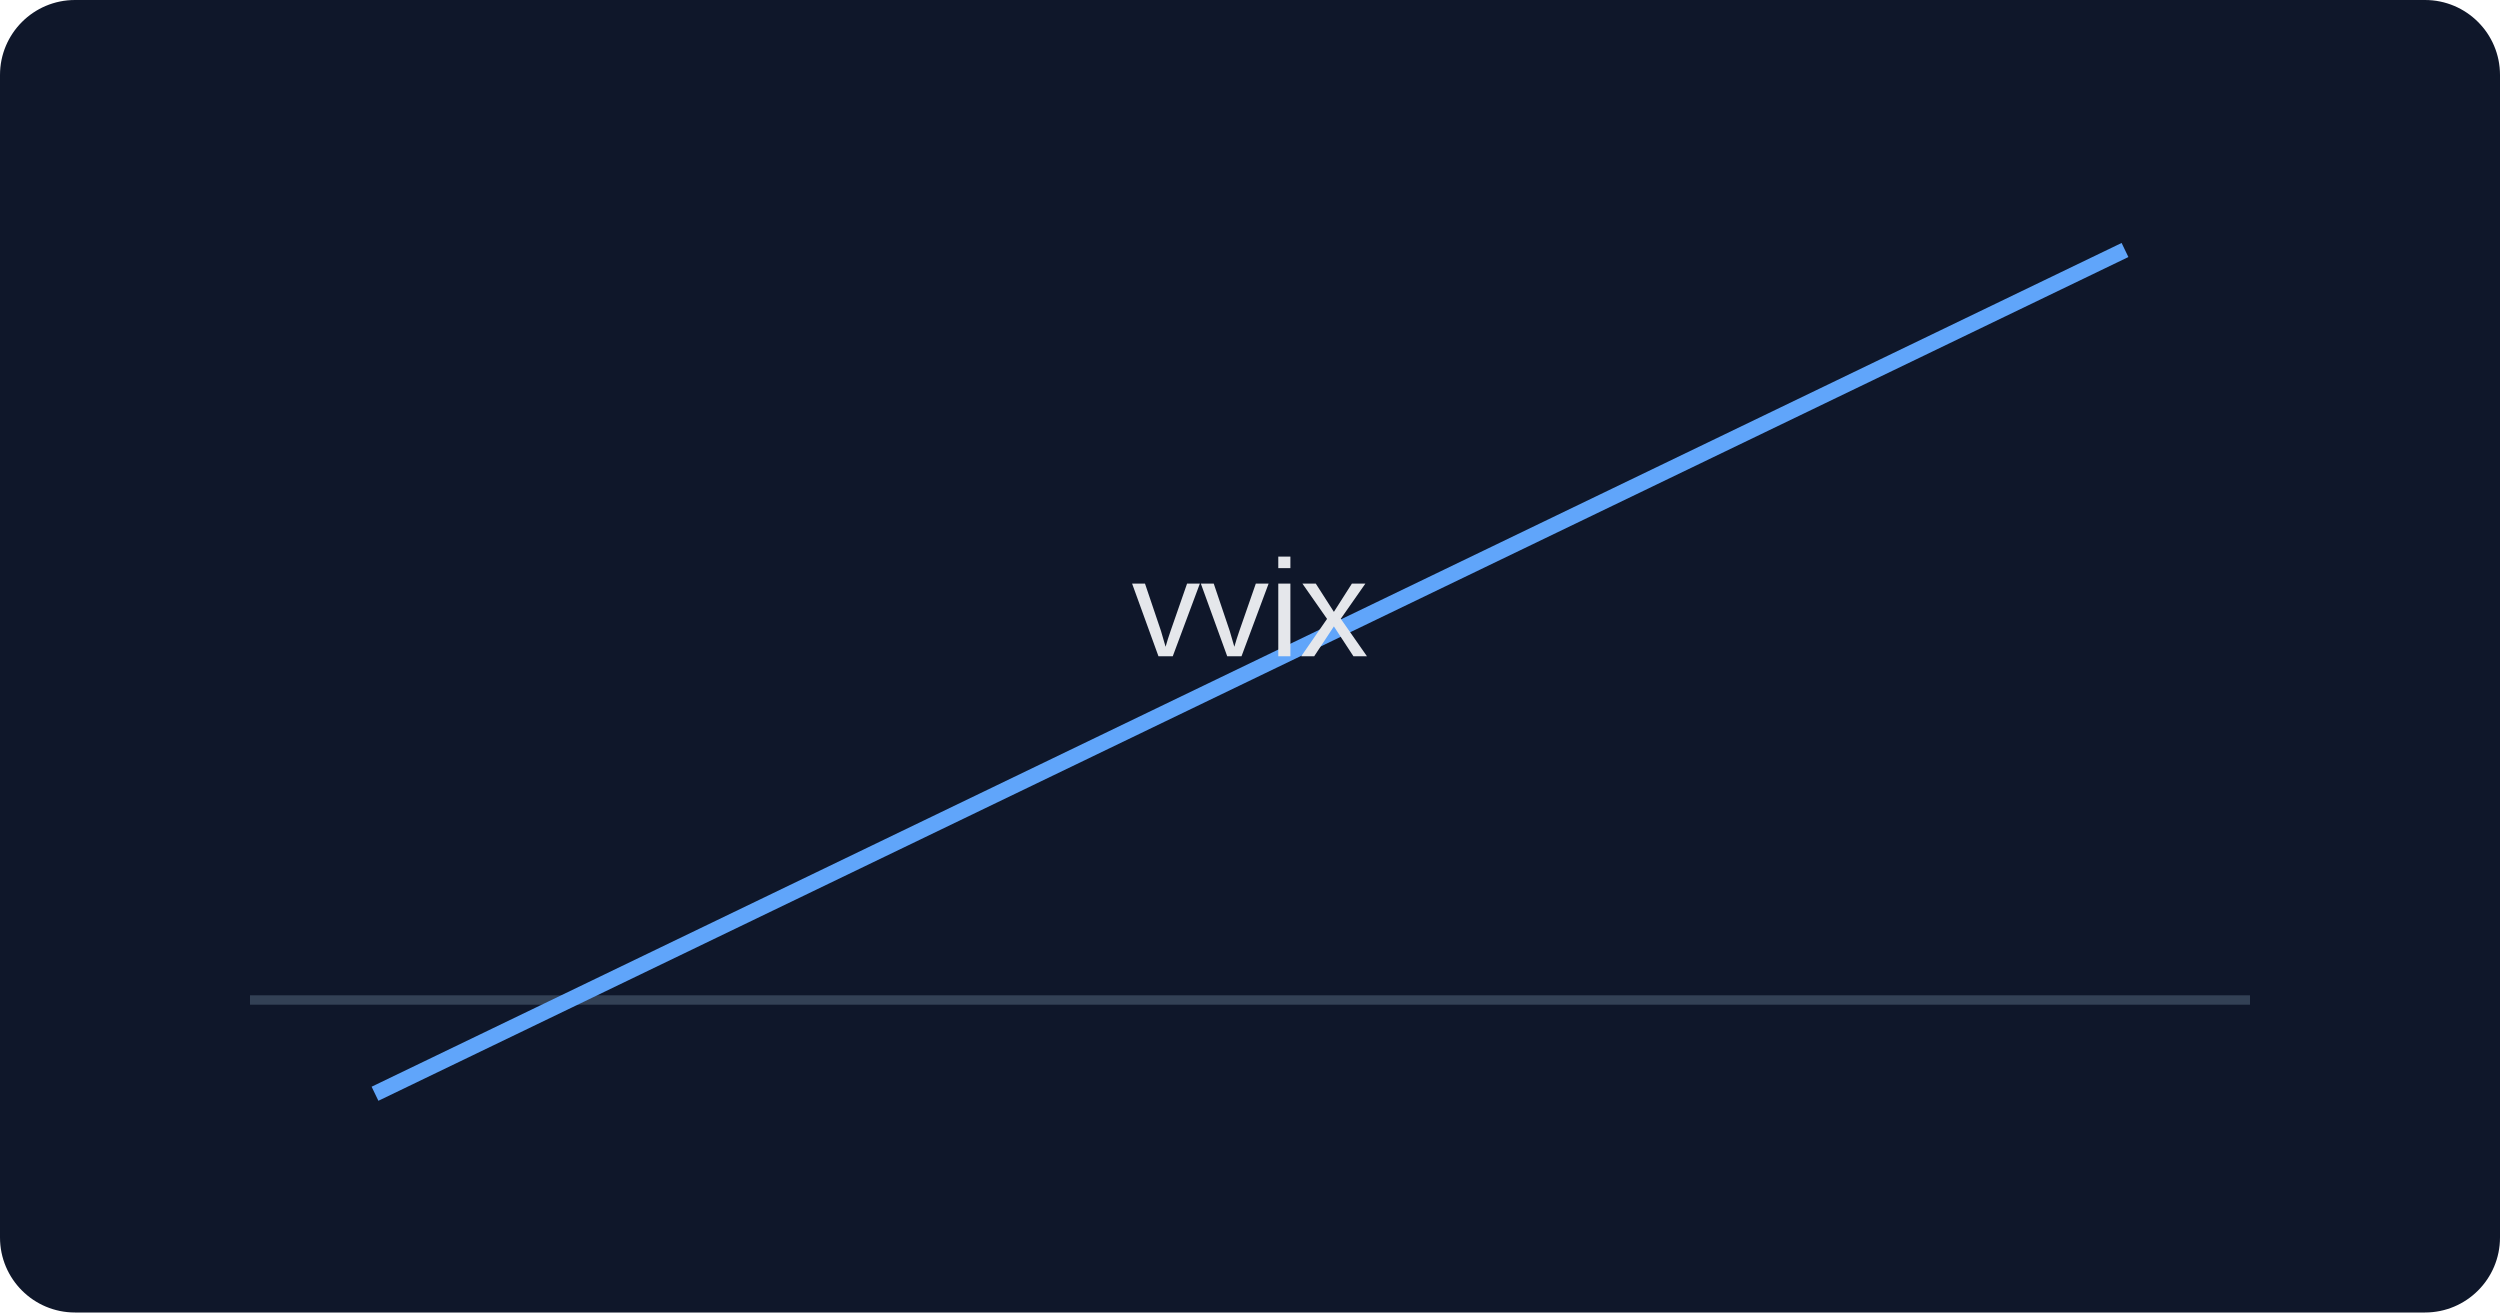
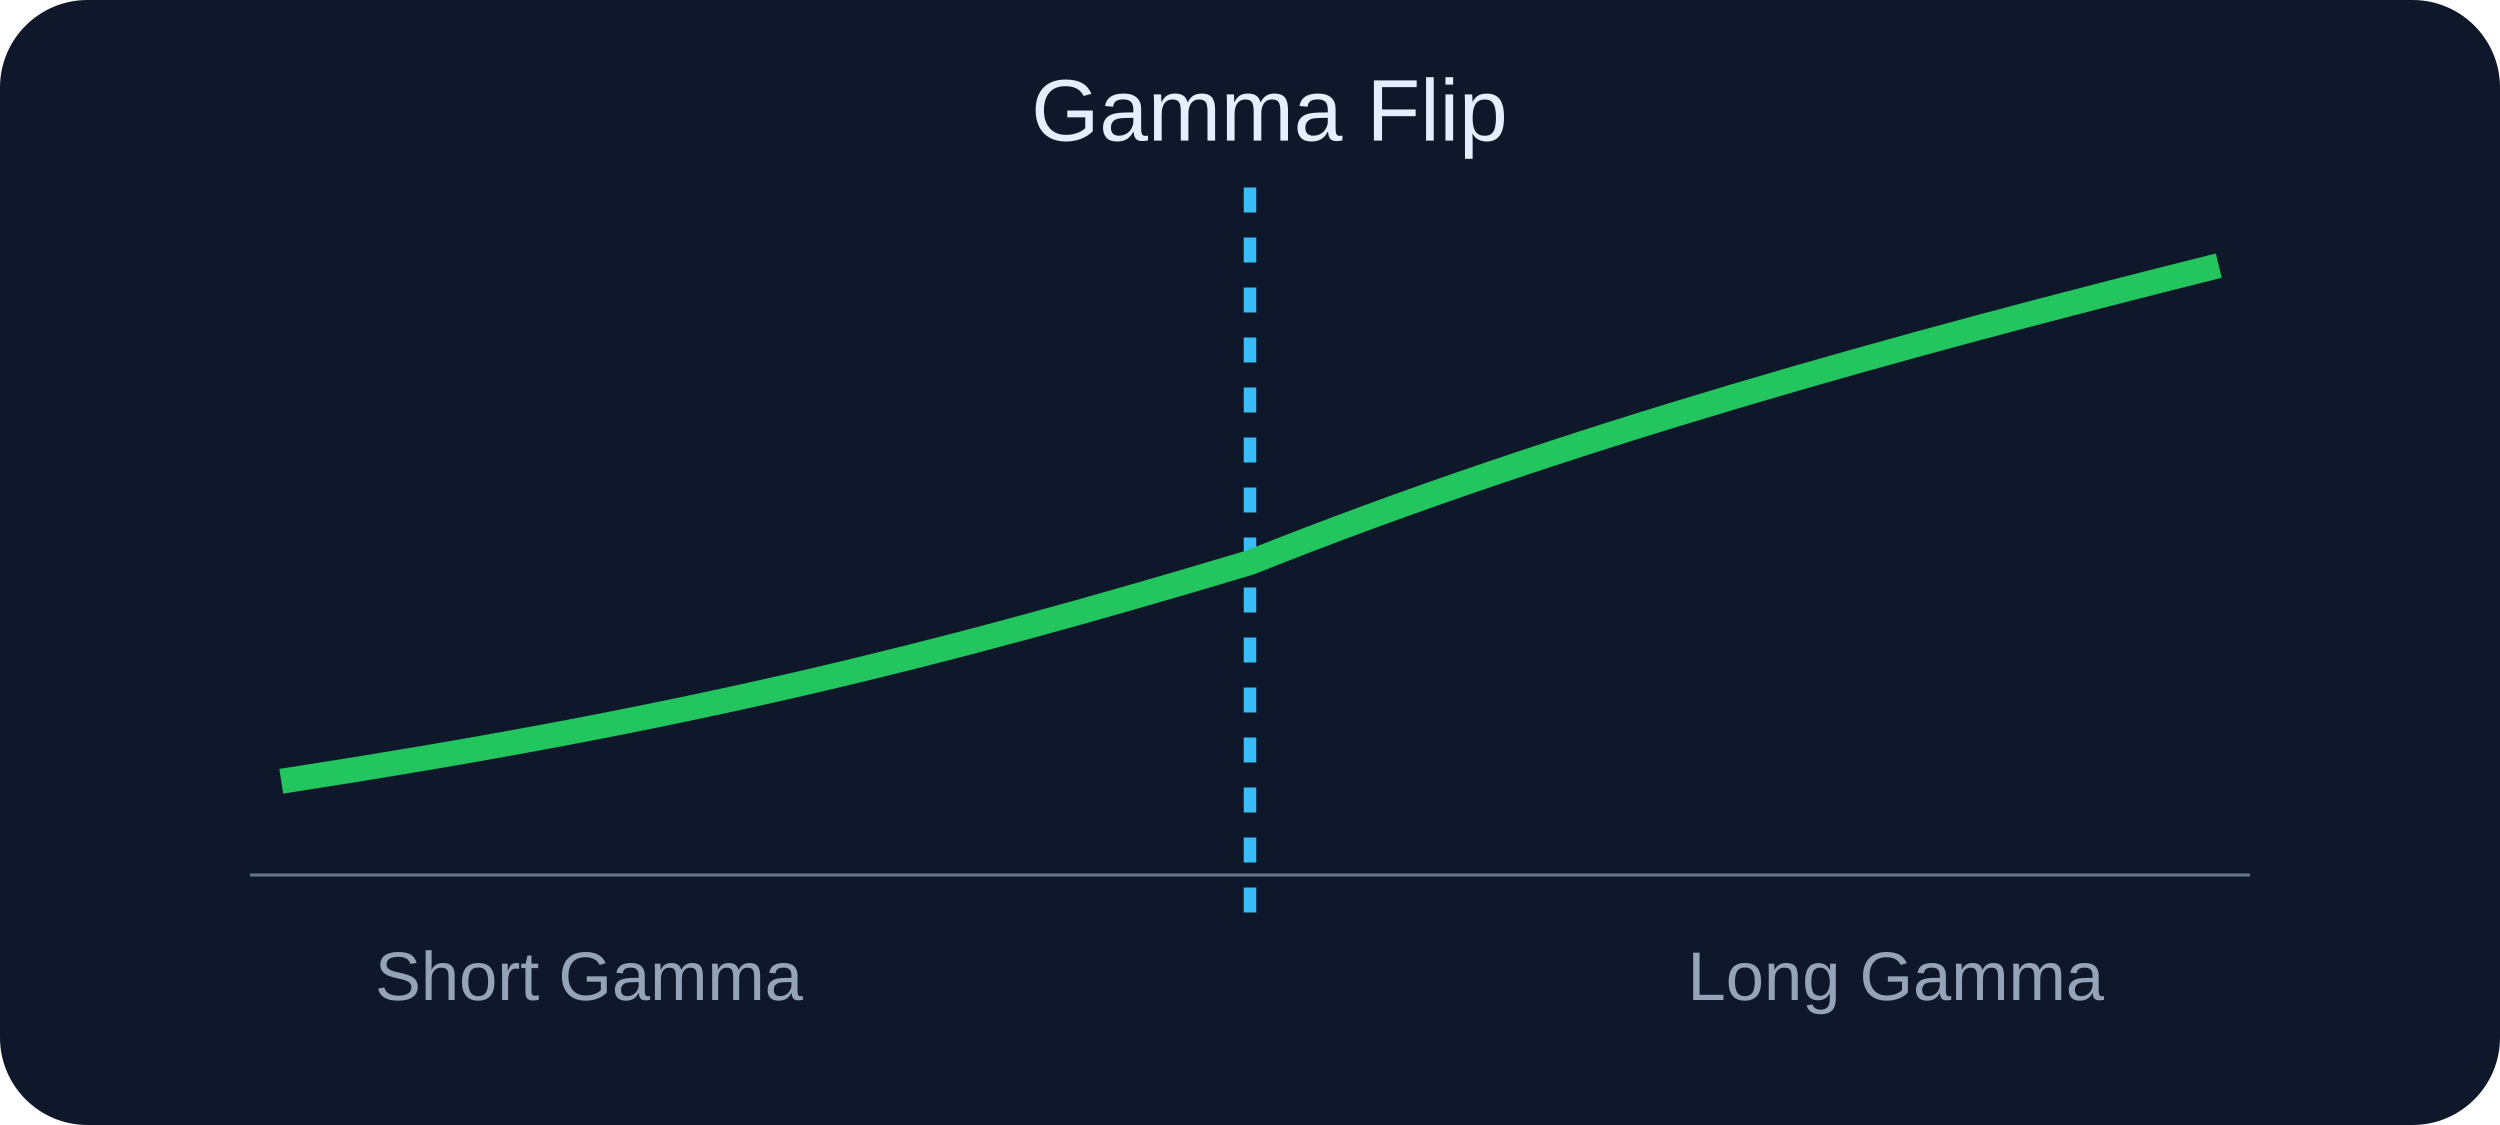
- <svg xmlns="http://www.w3.org/2000/svg" width="800" height="420" viewBox="0 0 800 420">
-   <rect width="800" height="420" rx="24" fill="#0f172a" />
-   <line x1="80" y1="320" x2="720" y2="320" stroke="#334155" stroke-width="3" />
-   <line x1="120" y1="350" x2="680" y2="80" stroke="#60a5fa" stroke-width="5" fill="none" />
-   <text x="400" y="210" text-anchor="middle" fill="#e5e7eb" font-size="44" font-family="Arial">vvix</text>
+ <svg xmlns="http://www.w3.org/2000/svg" viewBox="0 0 800 360">
+   <rect width="800" height="360" rx="28" fill="#0f172a" />
+   <line x1="80" y1="280" x2="720" y2="280" stroke="#64748b" />
+   <line x1="400" y1="60" x2="400" y2="300" stroke="#38bdf8" stroke-width="4" stroke-dasharray="8 8" />
+   <path d="M90 250 C220 230 300 210 400 180 C500 140 610 110 710 85" fill="none" stroke="#22c55e" stroke-width="8" />
+   <text x="330" y="45" fill="#e5eefc" font-size="28" font-family="Arial">Gamma Flip</text>
+   <text x="120" y="320" fill="#94a3b8" font-size="22" font-family="Arial">Short Gamma</text>
+   <text x="540" y="320" fill="#94a3b8" font-size="22" font-family="Arial">Long Gamma</text>
</svg>
